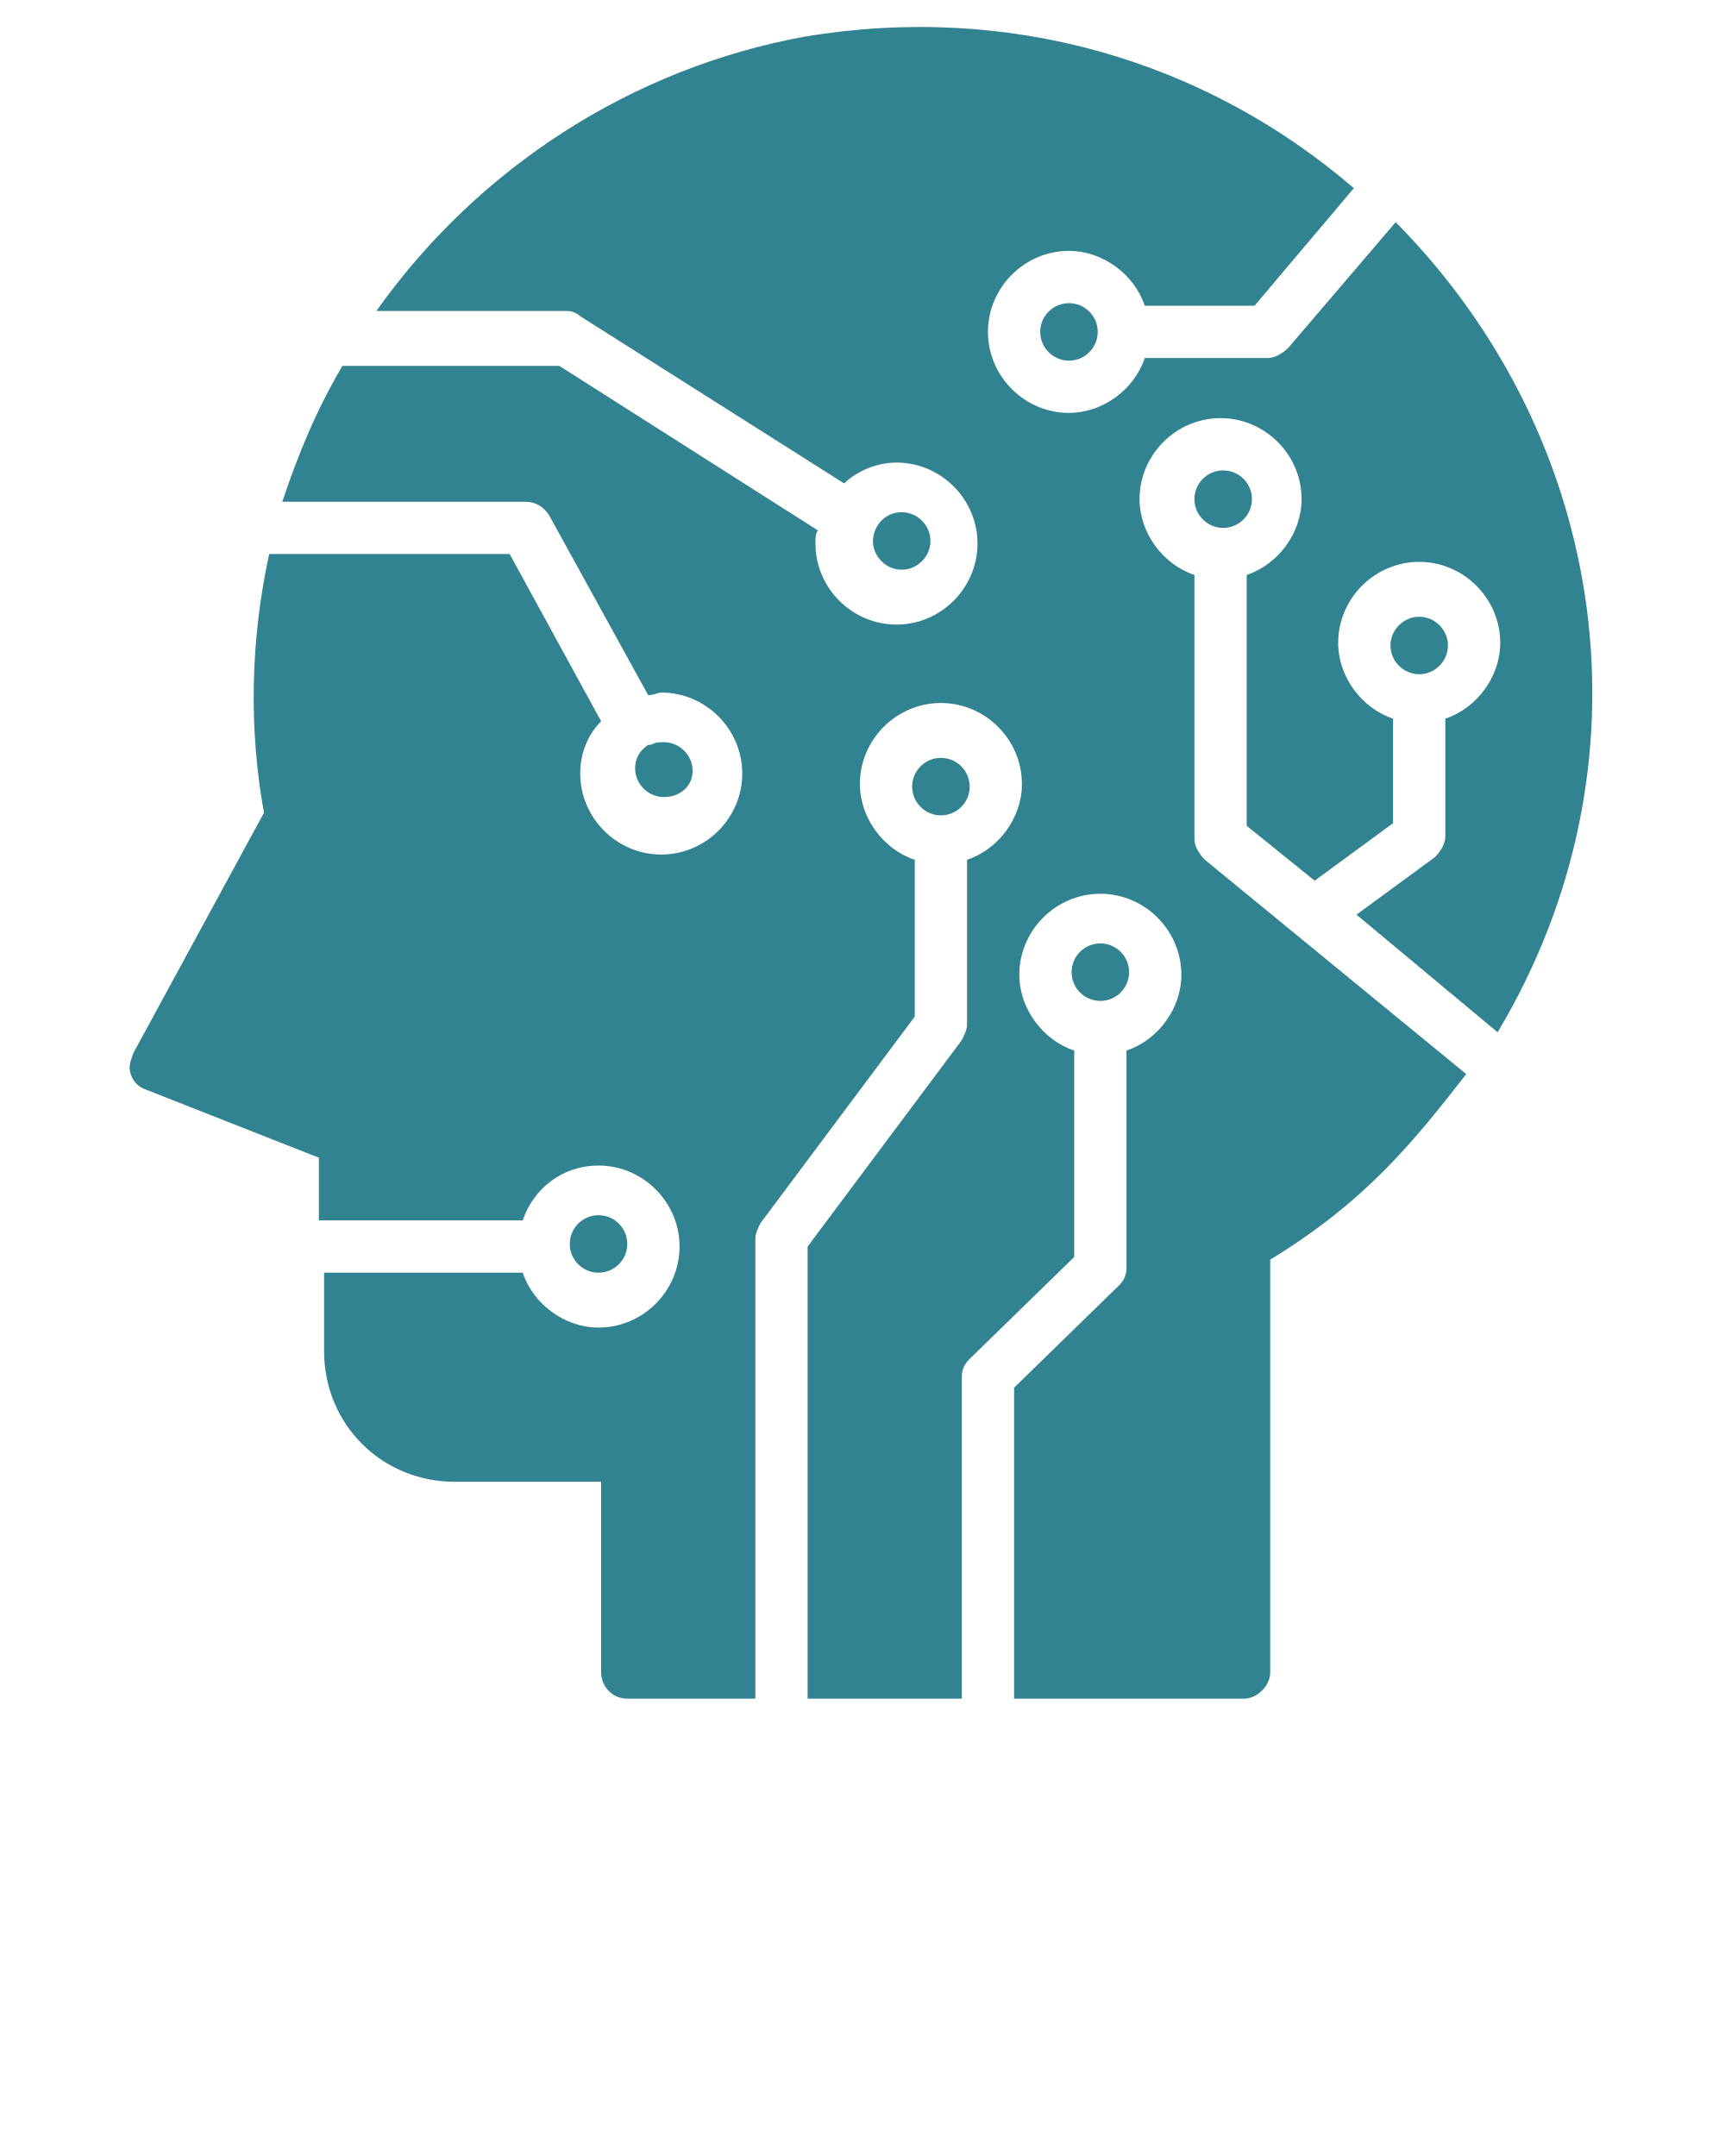
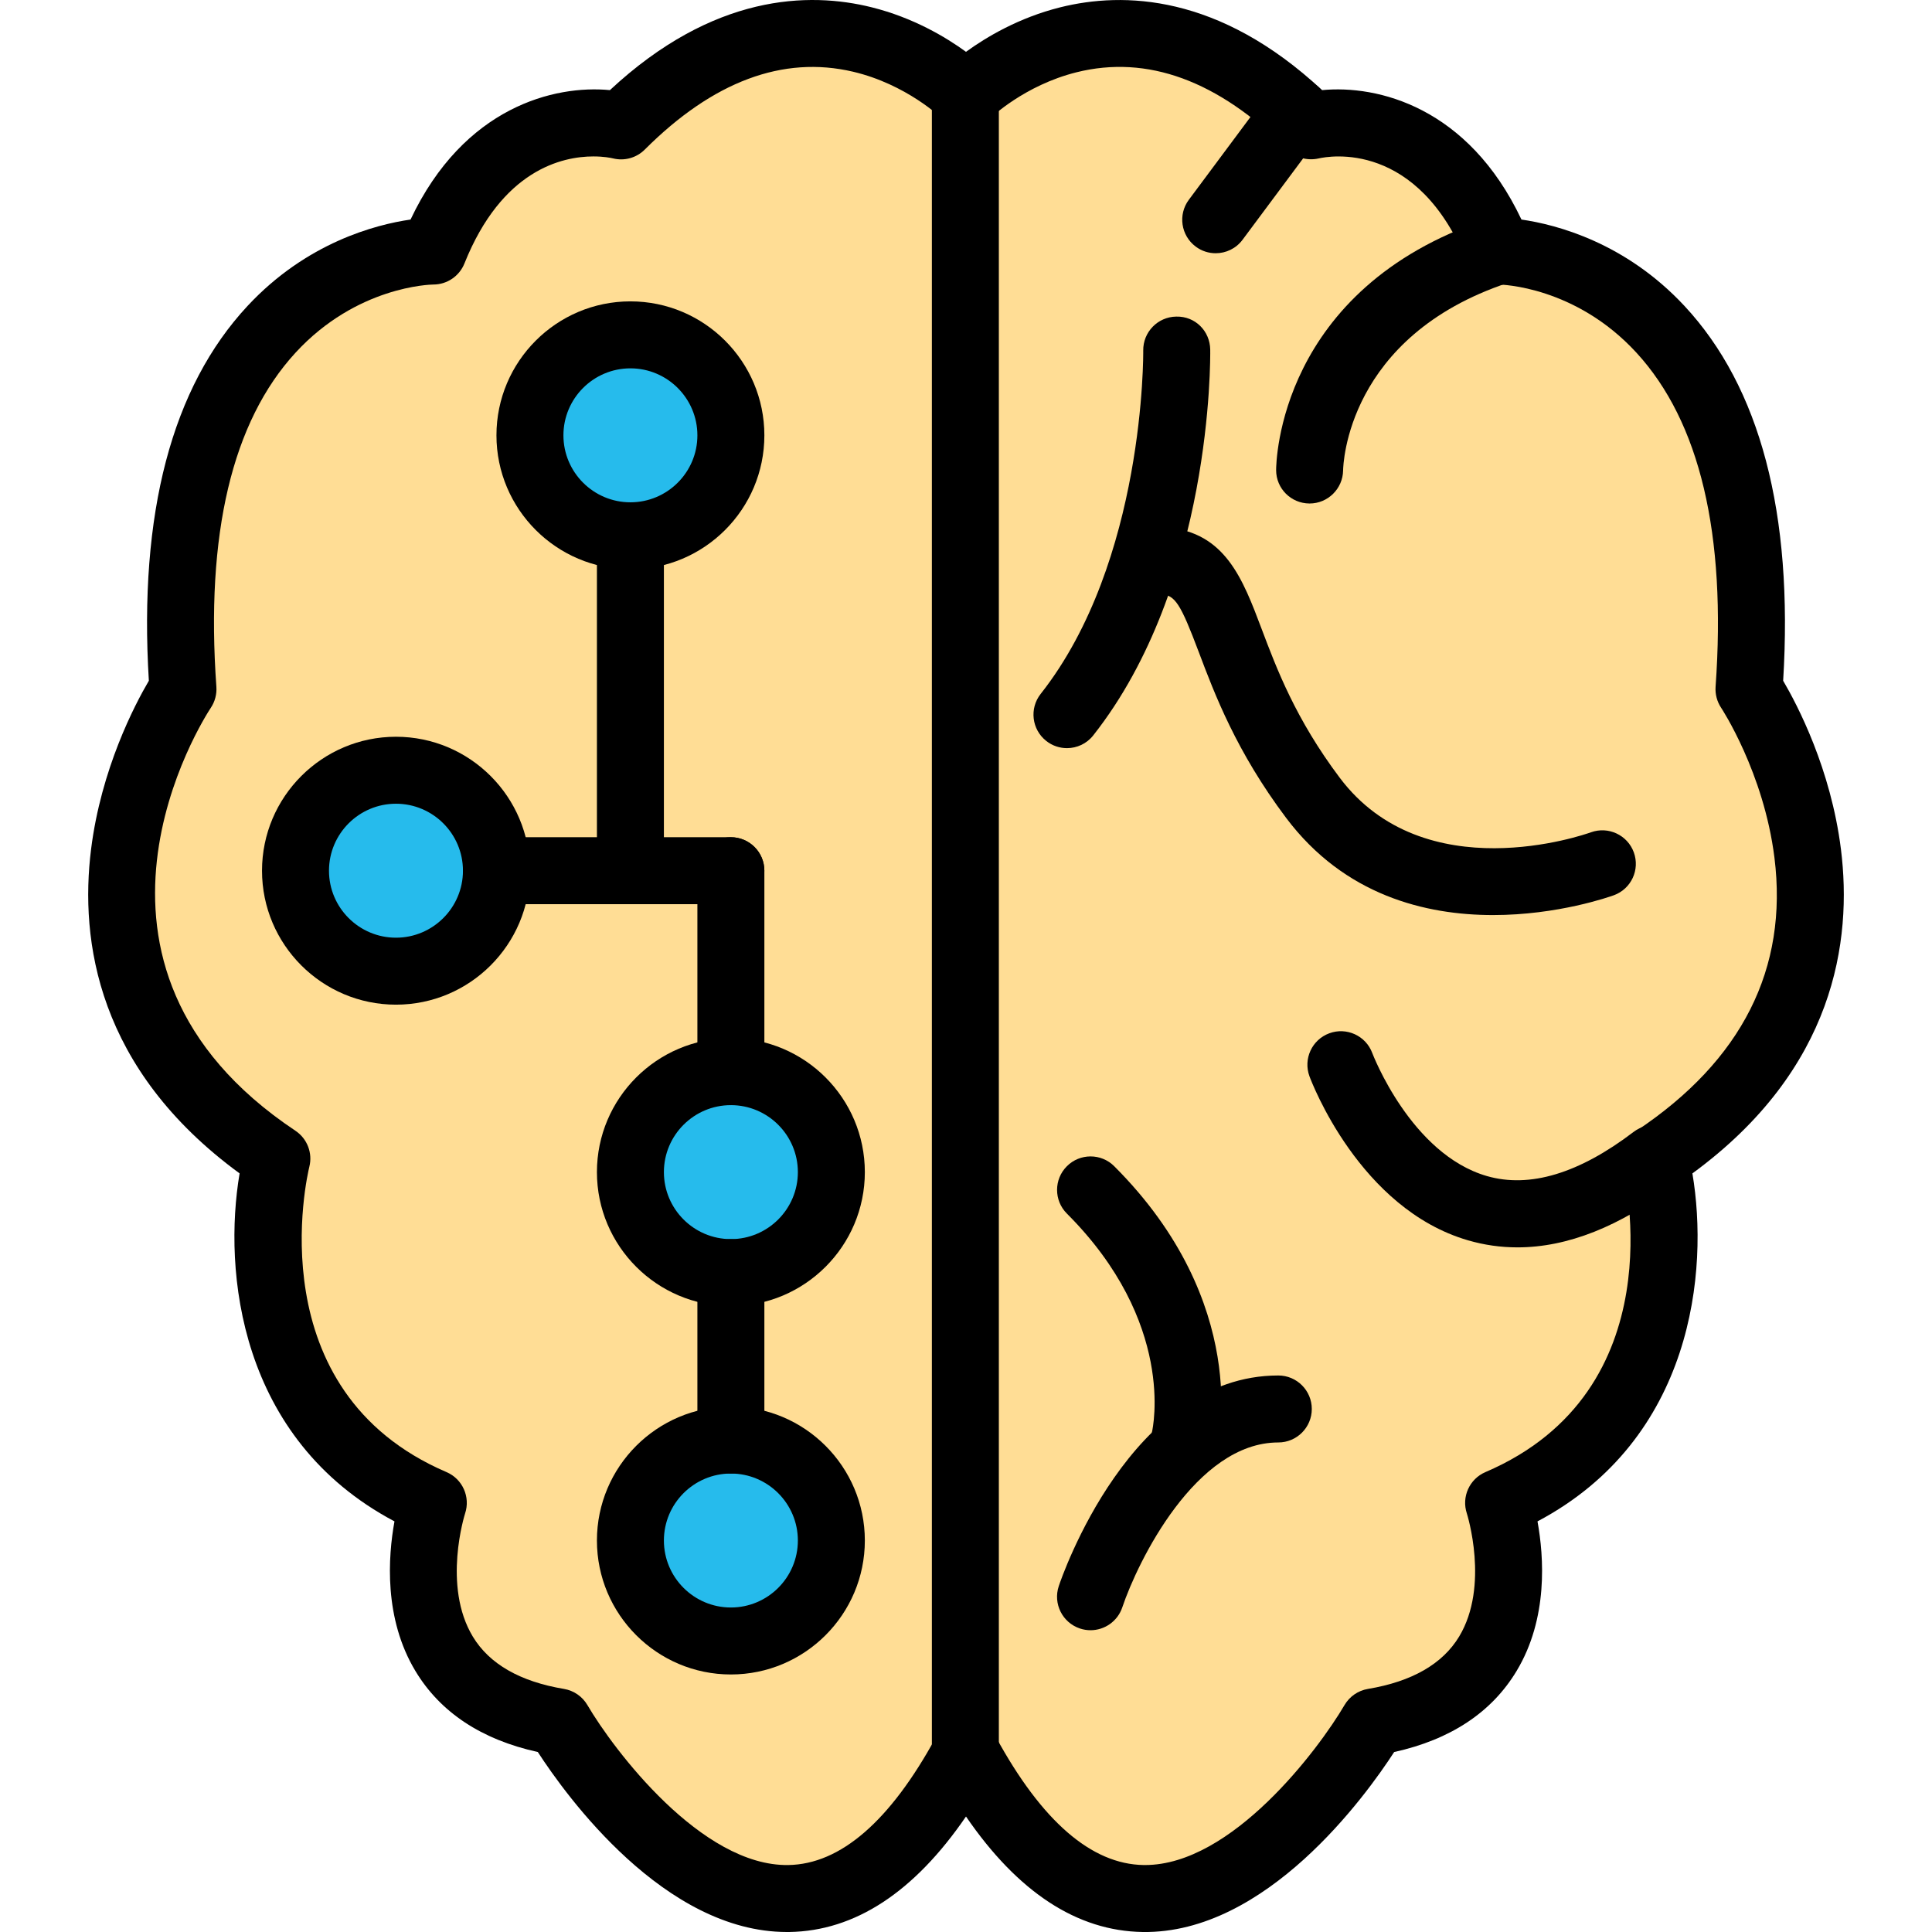
- <svg xmlns="http://www.w3.org/2000/svg" version="1.1" id="Layer_1" x="0px" y="0px" viewBox="0 0 66 82.5" style="enable-background:new 0 0 66 82.5;" xml:space="preserve">
-   <style type="text/css">
- 	.st0{fill:#328392;}
- </style>
+ <svg xmlns="http://www.w3.org/2000/svg" version="1.1" id="Capa_1" x="0px" y="0px" viewBox="0 0 196.908 196.908" style="enable-background:new 0 0 196.908 196.908;" xml:space="preserve">
+   <path style="fill:#FFDD95;" d="M98.519,9.637c0,0,15.949-15.949,35.086,3.19c0,0,12.759-3.19,19.137,12.759  c0,0,28.706,0,25.516,44.655c0,0,19.137,28.706-9.569,47.845c0,0,6.38,25.516-15.949,35.086c0,0,6.38,19.137-12.759,22.327  c0,0-22.327,38.275-41.465,3.19h-0.13c-19.137,35.086-41.465-3.19-41.465-3.19c-19.137-3.19-12.759-22.327-12.759-22.327  c-22.327-9.569-15.949-35.086-15.949-35.086c-28.706-19.137-9.569-47.845-9.569-47.845C15.454,25.586,44.16,25.586,44.16,25.586  c6.38-15.949,19.137-12.759,19.137-12.759c19.137-19.137,35.086-3.19,35.086-3.19L98.519,9.637L98.519,9.637z" />
+   <path d="M80.194,196.908c-12.479,0-22.479-13.867-25.38-18.343c-5.746-1.268-9.94-4.041-12.477-8.259  c-3.227-5.361-2.79-11.633-2.132-15.249c-15.875-8.414-17.469-25.525-15.785-35.465C9.89,108.96,8.12,95.855,9.281,86.562  c1.026-8.201,4.451-14.734,5.89-17.181c-1.041-17.063,2.34-29.911,10.059-38.2c6.016-6.461,13.044-8.289,16.613-8.805  C47.283,10.87,56.531,8.642,62.162,9.185c10.53-9.81,20.27-10.044,26.689-8.439c4.233,1.058,7.549,3.04,9.603,4.536  c2.057-1.495,5.371-3.478,9.603-4.536c6.419-1.601,16.159-1.367,26.689,8.439c5.623-0.541,14.877,1.684,20.32,13.191  c3.569,0.515,10.597,2.343,16.613,8.805c7.718,8.289,11.1,21.137,10.059,38.2c1.439,2.449,4.866,8.98,5.89,17.181  c1.162,9.295-0.609,22.398-15.14,33.031c1.684,9.94,0.09,27.051-15.787,35.465c0.659,3.615,1.097,9.888-2.132,15.249  c-2.538,4.217-6.731,6.99-12.477,8.259c-2.92,4.506-13.049,18.526-25.62,18.342c-6.688-0.096-12.733-4.052-18.019-11.771  c-5.284,7.721-11.329,11.675-18.019,11.771C80.355,196.908,80.273,196.908,80.194,196.908z M60.484,15.943  c-3.191,0-9.33,1.364-13.15,10.911c-0.519,1.295-1.773,2.145-3.169,2.145c-0.295,0.003-7.822,0.177-14.041,6.943  c-6.468,7.037-9.184,18.493-8.071,34.057c0.053,0.754-0.145,1.507-0.565,2.137c-0.696,1.053-16.841,26.134,8.622,43.11  c1.2,0.8,1.768,2.268,1.418,3.668c-0.225,0.922-5.35,22.837,13.979,31.121c1.633,0.7,2.454,2.533,1.894,4.217  c-0.02,0.063-2.348,7.38,0.797,12.564c1.688,2.782,4.811,4.572,9.283,5.318c0.998,0.166,1.874,0.77,2.386,1.644  c2.685,4.582,11.636,16.447,20.477,16.305c5.313-0.082,10.375-4.465,15.044-13.027c0.599-1.097,1.748-1.778,2.997-1.778  c1.249,0,2.528,0.683,3.127,1.778c4.671,8.562,9.733,12.945,15.044,13.027c0.051,0,0.102,0,0.152,0  c8.83,0,17.655-11.75,20.325-16.305c0.512-0.874,1.386-1.478,2.386-1.644c4.485-0.748,7.615-2.546,9.3-5.345  c3.106-5.158,0.806-12.464,0.782-12.537c-0.561-1.684,0.261-3.517,1.894-4.217c19.432-8.327,14.213-30.193,13.981-31.121  c-0.35-1.399,0.218-2.867,1.418-3.668c10.74-7.159,15.469-16.526,14.056-27.836c-1.084-8.668-5.39-15.21-5.434-15.275  c-0.42-0.63-0.618-1.382-0.565-2.137c1.111-15.561-1.604-27.02-8.071-34.057c-6.219-6.765-13.745-6.938-14.063-6.943  c-1.379-0.017-2.635-0.865-3.147-2.145c-5.05-12.624-14.153-10.94-15.172-10.706c-1.15,0.259-2.379-0.075-3.209-0.906  c-7.031-7.031-14.259-9.677-21.478-7.873c-5.313,1.328-8.747,4.651-8.781,4.685c-0.64,0.64-1.509,1-2.413,1h-0.13  c-0.905,0-1.773-0.36-2.413-1c-0.024-0.024-3.579-3.463-9.039-4.746C79.8,5.632,72.661,8.299,65.715,15.244  c-0.848,0.848-2.077,1.188-3.241,0.898C62.235,16.085,61.511,15.943,60.484,15.943z M98.519,9.639h0.017H98.519z" />
+   <path style="fill:#FFDD95;" d="M133.475,47.913c0,0,0-15.949,19.137-22.327" />
+   <path d="M133.475,51.316c-0.007,0-0.015,0-0.024,0c-1.876-0.012-3.389-1.526-3.389-3.401c0-0.751,0.244-18.49,21.472-25.566  c1.783-0.594,3.721,0.37,4.318,2.159c0.596,1.789-0.37,3.721-2.159,4.318c-16.427,5.475-16.795,18.558-16.804,19.113  C136.862,49.804,135.34,51.316,133.475,51.316z" />
+   <path style="fill:#FFDD95;" d="M136.664,108.516c0,0,9.762,26.436,31.896,9.569" />
+   <path d="M154.658,127.131c-1.71,0-3.391-0.239-5.04-0.719c-11.057-3.215-15.954-16.166-16.157-16.715  c-0.654-1.768,0.251-3.732,2.019-4.384c1.761-0.655,3.726,0.247,4.381,2.012l0,0c0.038,0.104,3.941,10.308,11.687,12.539  c4.349,1.253,9.378-0.258,14.94-4.495c1.502-1.143,3.64-0.853,4.784,0.645c1.142,1.498,0.853,3.642-0.645,4.784  C165.099,125.013,159.747,127.131,154.658,127.131z" />
+   <path style="fill:#FFDD95;" d="M120.716,146.792c0,0,3.19-12.759-9.569-25.516" />
+   <path d="M120.719,150.205c-0.275,0-0.553-0.034-0.829-0.102c-1.821-0.456-2.932-2.295-2.488-4.118  c0.118-0.507,2.417-11.215-8.666-22.298c-1.333-1.333-1.333-3.494,0-4.826c1.331-1.333,3.495-1.333,4.826,0  c13.964,13.964,10.617,28.16,10.467,28.757C123.641,149.169,122.248,150.205,120.719,150.205z" />
+   <path style="fill:#FFDD95;" d="M163.312,88.033c0,0-19.185,7.008-29.503-6.724s-8.078-23.566-15.186-24.151" />
+   <path d="M152.169,93.262c-6.842,0-15.14-1.988-21.088-9.904c-5.076-6.755-7.286-12.616-8.9-16.894  c-1.87-4.96-2.408-5.789-3.837-5.905c-1.879-0.155-3.277-1.804-3.121-3.681c0.154-1.879,1.819-3.279,3.681-3.121  c5.967,0.492,7.762,5.257,9.665,10.3c1.551,4.111,3.48,9.228,7.97,15.203c8.644,11.505,24.919,5.815,25.61,5.567  c1.77-0.637,3.727,0.278,4.369,2.046c0.642,1.77-0.266,3.724-2.034,4.369C164.051,91.397,158.793,93.262,152.169,93.262z" />
+   <path d="M98.389,182.099c-1.884,0-3.413-1.529-3.413-3.413V9.639c0-1.884,1.529-3.413,3.413-3.413c1.884,0,3.413,1.529,3.413,3.413  v169.049C101.802,180.572,100.273,182.099,98.389,182.099z" />
+   <path style="fill:#FFDD95;" d="M119.932,35.683c0,0,0.329,22.552-11.187,37.156" />
+   <path d="M108.743,76.25c-0.741,0-1.485-0.239-2.111-0.734c-1.481-1.167-1.734-3.313-0.567-4.794  c10.643-13.496,10.457-34.778,10.453-34.992c-0.027-1.884,1.478-3.436,3.364-3.463c1.942-0.049,3.436,1.48,3.463,3.364  c0.014,0.971,0.207,23.941-11.921,39.318C110.752,75.805,109.752,76.25,108.743,76.25z" />
+   <path style="fill:#FFDD95;" d="M111.146,162.739c0,0,6.38-19.137,19.137-19.137" />
+   <path d="M111.146,166.151c-0.358,0-0.724-0.056-1.082-0.177c-1.787-0.599-2.751-2.528-2.156-4.314  c0.292-0.877,7.33-21.472,22.376-21.472c1.884,0,3.413,1.529,3.413,3.413c0,1.884-1.529,3.413-3.413,3.413  c-8.407,0-14.329,12.133-15.901,16.807C113.904,165.249,112.573,166.151,111.146,166.151z" />
+   <path d="M123.902,25.81c-0.71,0-1.423-0.218-2.034-0.676c-1.512-1.126-1.826-3.265-0.701-4.775l8.189-11.003  c1.126-1.514,3.267-1.826,4.775-0.701c1.512,1.126,1.826,3.265,0.701,4.775l-8.189,11.003  C125.974,25.335,124.945,25.81,123.902,25.81z" />
+   <circle style="fill:#26BBEC;" cx="64.252" cy="44.37" r="10.24" />
+   <path d="M64.251,58.021c-7.528,0-13.653-6.125-13.653-13.653s6.125-13.653,13.653-13.653c7.528,0,13.653,6.125,13.653,13.653  S71.779,58.021,64.251,58.021z M64.251,37.541c-3.765,0-6.827,3.062-6.827,6.827c0,3.765,3.062,6.827,6.827,6.827  c3.765,0,6.827-3.062,6.827-6.827C71.077,40.603,68.015,37.541,64.251,37.541z" />
+   <circle style="fill:#26BBEC;" cx="40.359" cy="88.743" r="10.24" />
+   <path d="M40.357,102.395c-7.528,0-13.653-6.125-13.653-13.653s6.125-13.653,13.653-13.653s13.653,6.125,13.653,13.653  S47.885,102.395,40.357,102.395z M40.357,81.915c-3.765,0-6.827,3.062-6.827,6.827c0,3.765,3.062,6.827,6.827,6.827  c3.765,0,6.827-3.062,6.827-6.827C47.184,84.976,44.122,81.915,40.357,81.915z" />
+   <circle style="fill:#26BBEC;" cx="74.492" cy="119.463" r="10.24" />
+   <path d="M74.491,133.115c-7.528,0-13.653-6.125-13.653-13.653s6.125-13.653,13.653-13.653s13.653,6.125,13.653,13.653  S82.019,133.115,74.491,133.115z M74.491,112.635c-3.765,0-6.827,3.062-6.827,6.827c0,3.765,3.062,6.827,6.827,6.827  c3.765,0,6.827-3.062,6.827-6.827C81.317,115.696,78.255,112.635,74.491,112.635z" />
+   <circle style="fill:#26BBEC;" cx="74.492" cy="157.01" r="10.24" />
+   <path d="M74.491,170.661c-7.528,0-13.653-6.125-13.653-13.653c0-7.528,6.125-13.653,13.653-13.653s13.653,6.125,13.653,13.653  C88.144,164.536,82.019,170.661,74.491,170.661z M74.491,150.181c-3.765,0-6.827,3.062-6.827,6.827c0,3.765,3.062,6.827,6.827,6.827  c3.765,0,6.827-3.062,6.827-6.827C81.317,153.243,78.255,150.181,74.491,150.181z" />
+   <path d="M64.251,92.155c-1.884,0-3.413-1.529-3.413-3.413V54.608c0-1.884,1.529-3.413,3.413-3.413c1.884,0,3.413,1.529,3.413,3.413  v34.133C67.664,90.627,66.136,92.155,64.251,92.155z" />
+   <path d="M74.491,92.155H50.597c-1.884,0-3.413-1.529-3.413-3.413c0-1.884,1.529-3.413,3.413-3.413h23.893  c1.884,0,3.413,1.529,3.413,3.413C77.904,90.626,76.376,92.155,74.491,92.155z" />
+   <path d="M74.491,112.635c-1.884,0-3.413-1.529-3.413-3.413v-20.48c0-1.884,1.529-3.413,3.413-3.413c1.884,0,3.413,1.529,3.413,3.413  v20.48C77.904,111.107,76.376,112.635,74.491,112.635z" />
+   <path d="M74.491,150.181c-1.884,0-3.413-1.529-3.413-3.413v-17.067c0-1.884,1.529-3.413,3.413-3.413  c1.884,0,3.413,1.529,3.413,3.413v17.067C77.904,148.654,76.376,150.181,74.491,150.181z" />
  <g>
-     <g>
-       <circle class="st0" cx="22.9" cy="47.6" r="1.1" />
-     </g>
-     <g>
-       <circle class="st0" cx="36" cy="30.1" r="1.1" />
-     </g>
-     <g>
-       <circle class="st0" cx="42.1" cy="37.2" r="1.1" />
-     </g>
-     <g>
-       <path class="st0" d="M57.3,39.5c6.1-10.2,4.3-22.7-3.9-31l-4.1,4.8c-0.2,0.2-0.5,0.4-0.8,0.4h-4.7c-0.4,1.2-1.6,2.1-2.9,2.1    c-1.7,0-3.1-1.4-3.1-3.1s1.4-3.1,3.1-3.1c1.3,0,2.5,0.9,2.9,2.1H48l3.8-4.5c-5.7-4.9-13.2-7.1-21-5.8c-6.6,1.2-12.5,5-16.4,10.5    h7.3c0.2,0,0.4,0.1,0.5,0.2l10.1,6.4c0.5-0.5,1.3-0.8,2-0.8c1.7,0,3.1,1.4,3.1,3.1s-1.4,3.1-3.1,3.1c-1.7,0-3.1-1.4-3.1-3.1    c0-0.2,0-0.4,0.1-0.5L21.4,14h-8.3c-1,1.7-1.7,3.4-2.3,5.2h9.3c0.4,0,0.7,0.2,0.9,0.5l3.8,6.9c0.2,0,0.4-0.1,0.5-0.1    c1.7,0,3.1,1.4,3.1,3.1s-1.4,3.1-3.1,3.1s-3.1-1.4-3.1-3.1c0-0.8,0.3-1.5,0.8-2l-3.5-6.4h-9.2c-0.7,3.2-0.8,6.6-0.2,9.9l-5,9.2    C5,40.6,4.9,40.8,5,41.1s0.3,0.5,0.6,0.6l6.6,2.6v2.4H20c0.4-1.2,1.5-2.1,2.9-2.1c1.7,0,3.1,1.4,3.1,3.1c0,1.7-1.4,3.1-3.1,3.1    c-1.3,0-2.5-0.9-2.9-2.1h-7.6v3c0,2.8,2.2,5,5,5H23V64c0,0.5,0.4,1,1,1h4.9V47.4c0-0.2,0.1-0.4,0.2-0.6l5.9-7.9v-6    c-1.2-0.4-2.1-1.6-2.1-2.9c0-1.7,1.4-3.1,3.1-3.1c1.7,0,3.1,1.4,3.1,3.1c0,1.3-0.9,2.5-2.1,2.9v6.3c0,0.2-0.1,0.4-0.2,0.6    l-5.9,7.9V65h5.9V52.7c0-0.3,0.1-0.5,0.3-0.7l4-3.9v-7.9c-1.2-0.4-2.1-1.6-2.1-2.9c0-1.7,1.4-3.1,3.1-3.1s3.1,1.4,3.1,3.1    c0,1.3-0.9,2.5-2.1,2.9v8.3c0,0.3-0.1,0.5-0.3,0.7l-4,3.9V65h8.8c0.5,0,1-0.5,1-1V48.2c3.6-2.2,5.4-4.4,7.5-7.1l-10-8.2    c-0.2-0.2-0.4-0.5-0.4-0.8V22c-1.2-0.4-2.1-1.6-2.1-2.9c0-1.7,1.4-3.1,3.1-3.1c1.7,0,3.1,1.4,3.1,3.1c0,1.3-0.9,2.5-2.1,2.9v9.6    l2.6,2.1l3-2.2v-4c-1.2-0.4-2.1-1.6-2.1-2.9c0-1.7,1.4-3.1,3.1-3.1c1.7,0,3.1,1.4,3.1,3.1c0,1.3-0.9,2.5-2.1,2.9V32    c0,0.3-0.2,0.6-0.4,0.8l-3,2.2L57.3,39.5z" />
-     </g>
-     <g>
-       <path class="st0" d="M26.5,29.5c0-0.6-0.5-1.1-1.1-1.1c-0.2,0-0.3,0-0.5,0.1c0,0,0,0-0.1,0l0,0c-0.3,0.2-0.5,0.5-0.5,0.9    c0,0.6,0.5,1.1,1.1,1.1S26.5,30.1,26.5,29.5z" />
-     </g>
-     <g>
-       <circle class="st0" cx="46.8" cy="19.1" r="1.1" />
-     </g>
-     <g>
-       <path class="st0" d="M54.3,25.8c0.6,0,1.1-0.5,1.1-1.1s-0.5-1.1-1.1-1.1s-1.1,0.5-1.1,1.1S53.7,25.8,54.3,25.8L54.3,25.8    L54.3,25.8z" />
-     </g>
-     <g>
-       <circle class="st0" cx="40.9" cy="12.7" r="1.1" />
-     </g>
-     <g>
-       <path class="st0" d="M35.6,20.7c0-0.6-0.5-1.1-1.1-1.1c-0.7,0-1.1,0.6-1.1,1.1c0,0.6,0.5,1.1,1.1,1.1    C35.1,21.8,35.6,21.3,35.6,20.7z" />
-     </g>
-   </g>
+ </g>
+   <g>
+ </g>
+   <g>
+ </g>
+   <g>
+ </g>
+   <g>
+ </g>
+   <g>
+ </g>
+   <g>
+ </g>
+   <g>
+ </g>
+   <g>
+ </g>
+   <g>
+ </g>
+   <g>
+ </g>
+   <g>
+ </g>
+   <g>
+ </g>
+   <g>
+ </g>
+   <g>
+ </g>
</svg>
